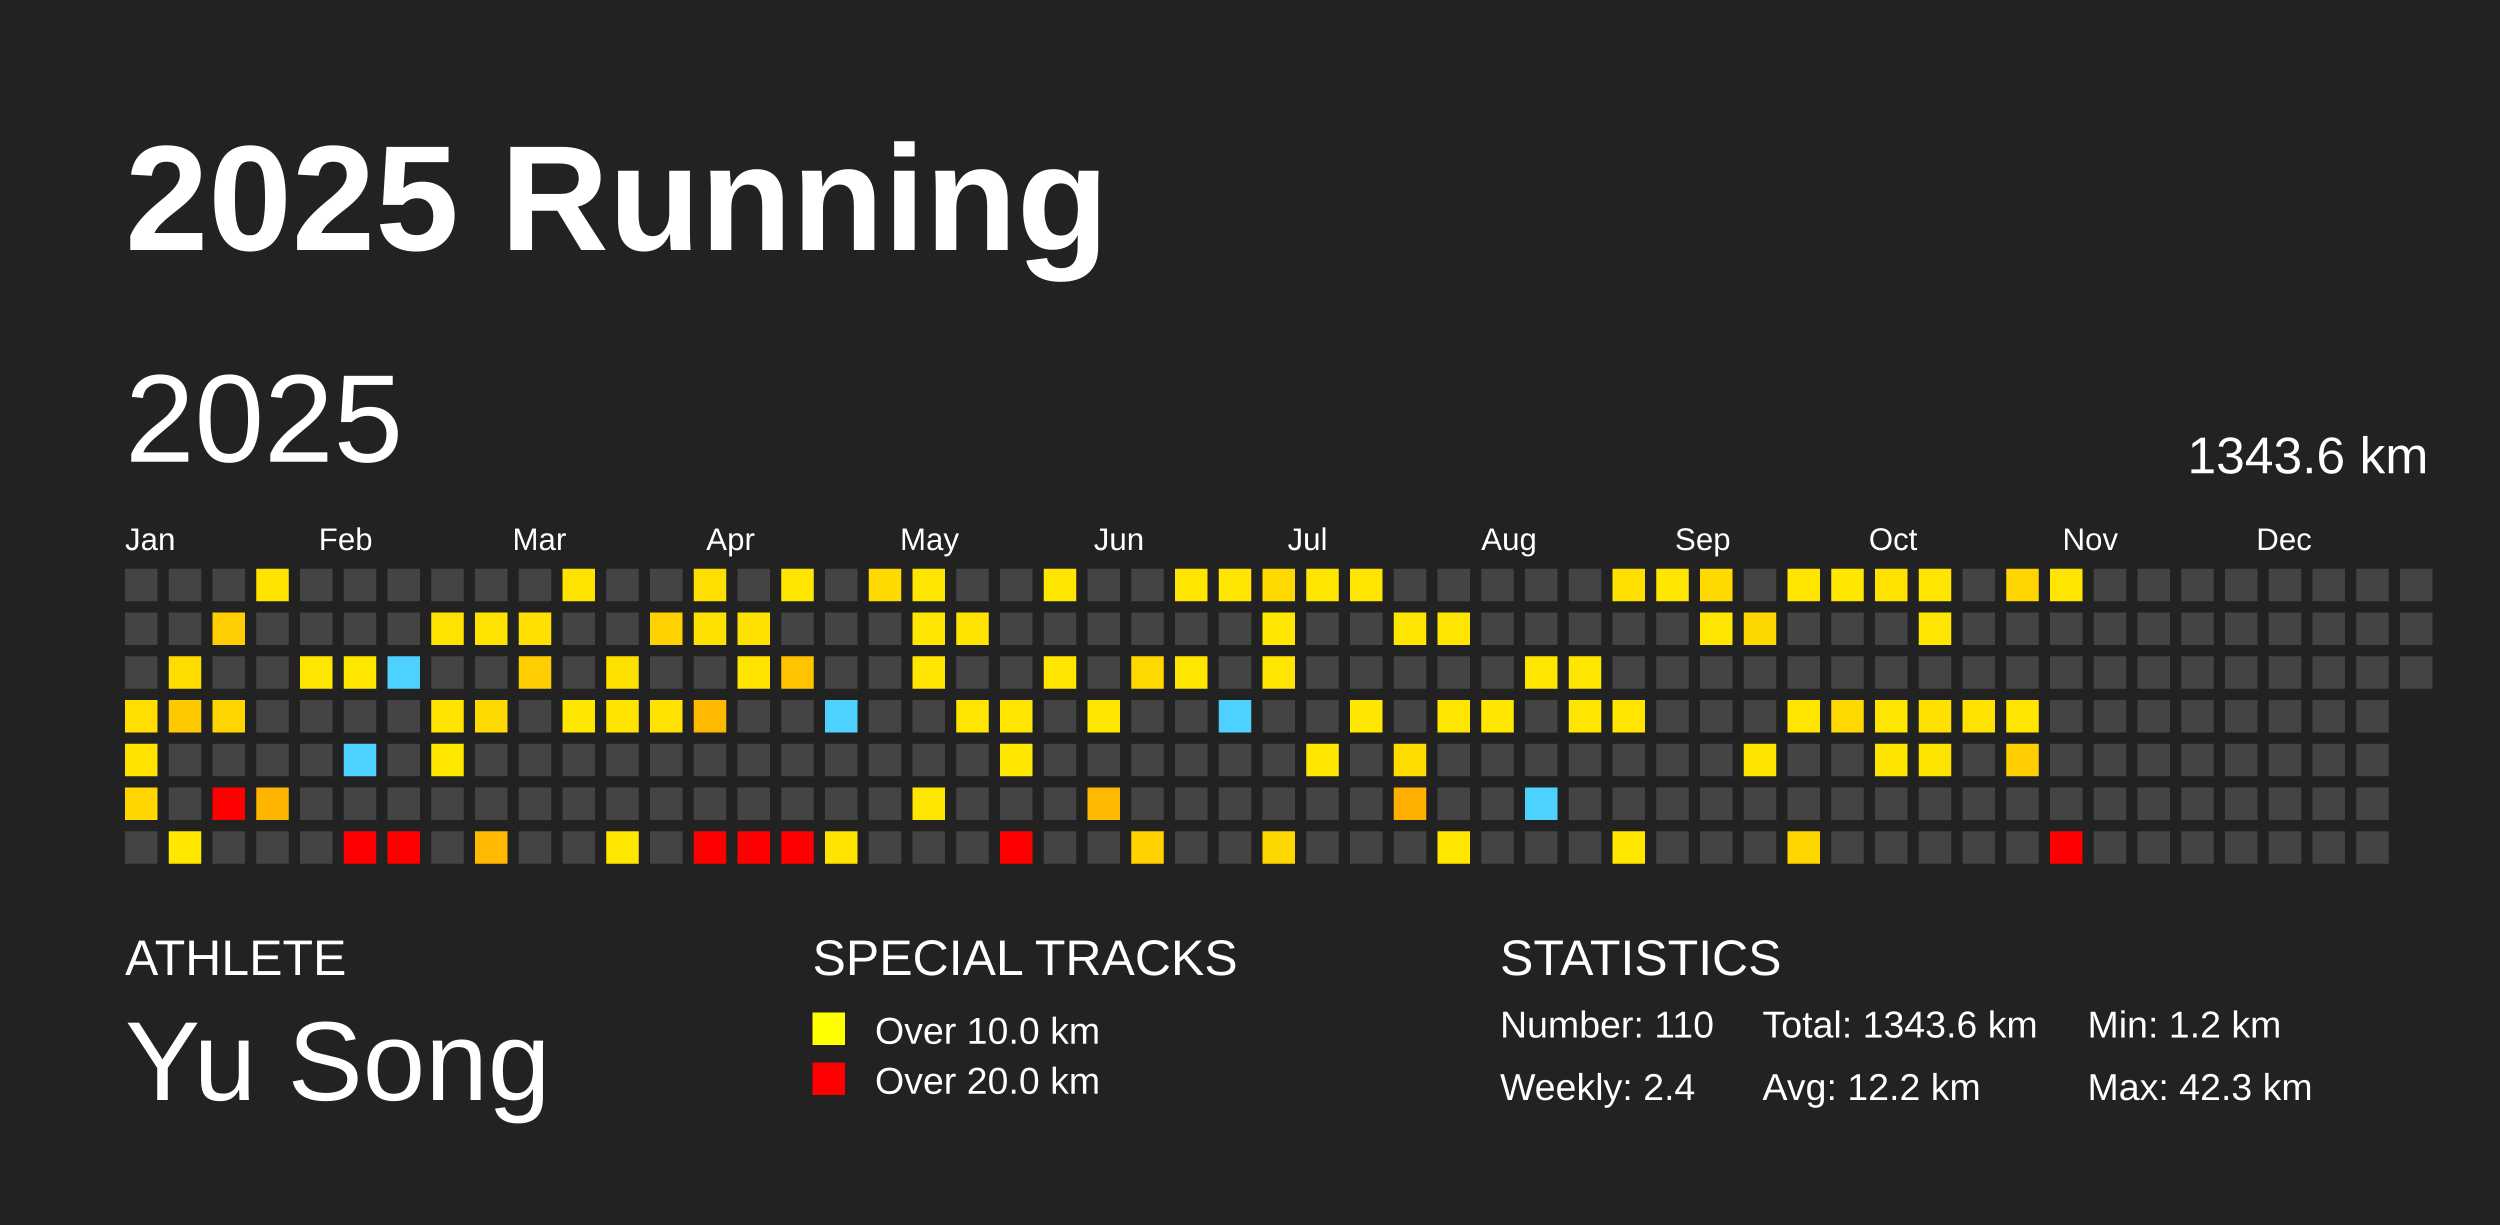
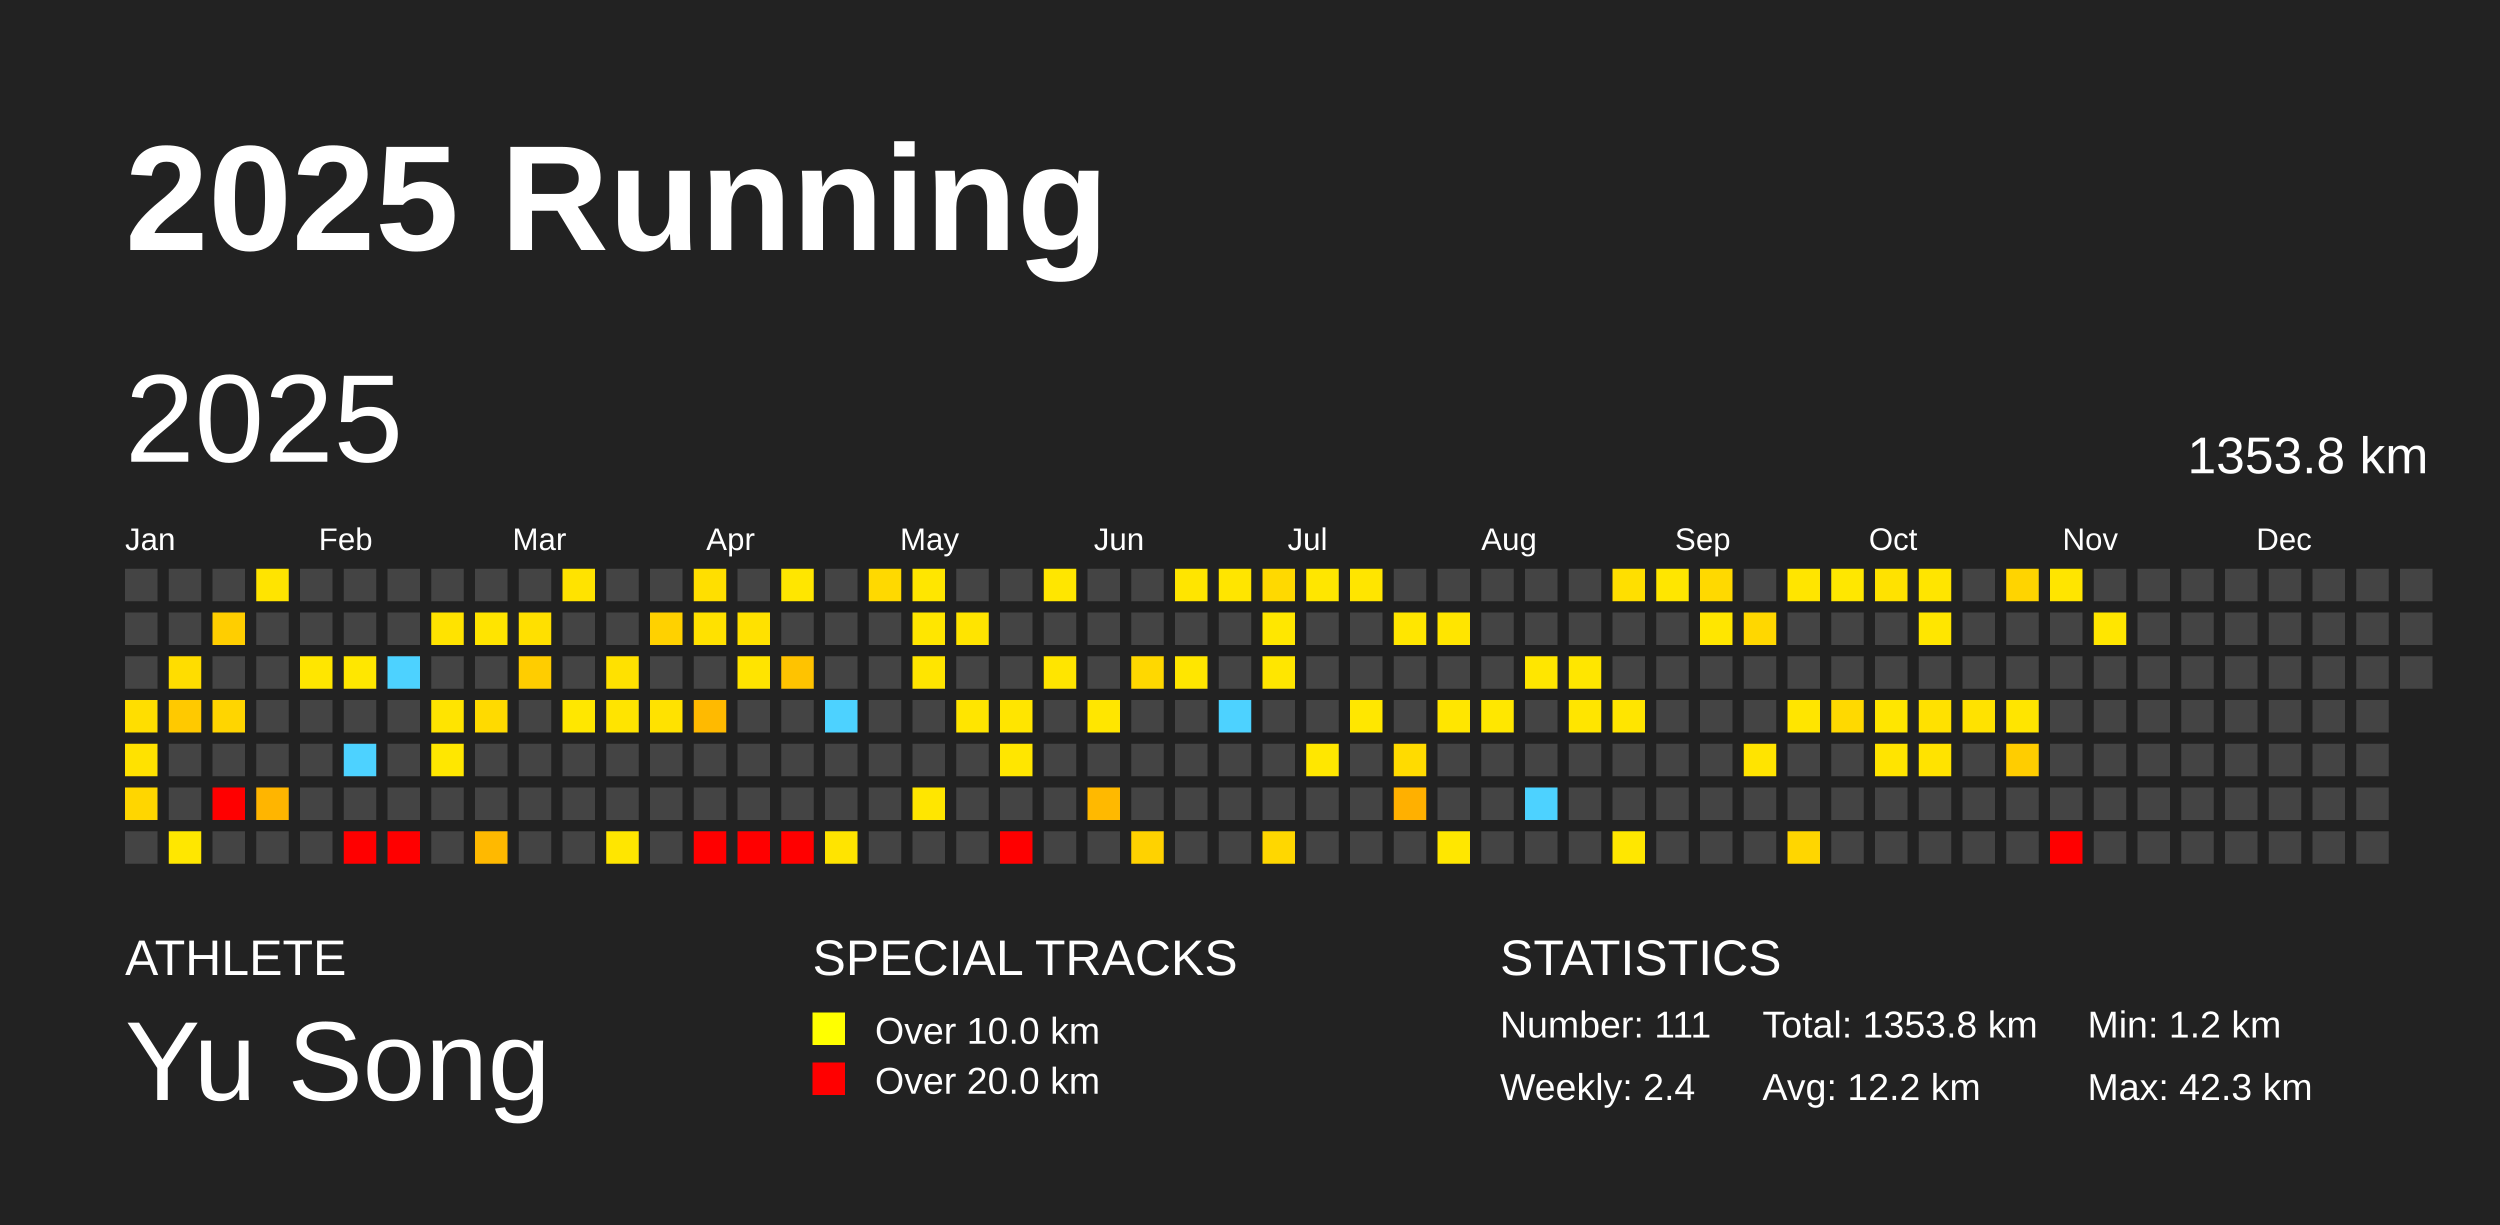
<svg xmlns="http://www.w3.org/2000/svg" baseProfile="full" height="98mm" version="1.1" viewBox="0,0,200,98" width="200mm">
  <defs />
  <rect fill="#222222" height="98" width="200" x="0" y="0" />
  <text fill="#FFFFFF" style="font-size:12px; font-family:Arial; font-weight:bold;" x="10" y="20">2025 Running</text>
  <text fill="#FFFFFF" style="font-size:4px; font-family:Arial" x="10" y="78">ATHLETE</text>
  <text fill="#FFFFFF" style="font-size:9px; font-family:Arial" x="10" y="88">Yu Song</text>
  <text fill="#FFFFFF" style="font-size:4px; font-family:Arial" x="65" y="78">SPECIAL TRACKS</text>
  <rect fill="yellow" height="2.6" width="2.6" x="65" y="81" />
  <text fill="#FFFFFF" style="font-size:3px; font-family:Arial" x="70" y="83.5">Over 10.0 km</text>
  <rect fill="red" height="2.6" width="2.6" x="65" y="85" />
  <text fill="#FFFFFF" style="font-size:3px; font-family:Arial" x="70" y="87.5">Over 20.0 km</text>
  <text fill="#FFFFFF" style="font-size:4px; font-family:Arial" x="120" y="78">STATISTICS</text>
-   <text fill="#FFFFFF" style="font-size:3px; font-family:Arial" x="120" y="83">Number: 110</text>
+   <text fill="#FFFFFF" style="font-size:3px; font-family:Arial" x="120" y="83">Number: 111</text>
  <text fill="#FFFFFF" style="font-size:3px; font-family:Arial" x="120" y="88">Weekly: 2.4</text>
-   <text fill="#FFFFFF" style="font-size:3px; font-family:Arial" x="141" y="83">Total: 1343.6 km</text>
+   <text fill="#FFFFFF" style="font-size:3px; font-family:Arial" x="141" y="83">Total: 1353.8 km</text>
  <text fill="#FFFFFF" style="font-size:3px; font-family:Arial" x="141" y="88">Avg: 12.2 km</text>
  <text fill="#FFFFFF" style="font-size:3px; font-family:Arial" x="167" y="83">Min: 1.2 km</text>
  <text fill="#FFFFFF" style="font-size:3px; font-family:Arial" x="167" y="88">Max: 42.3 km</text>
  <text dominant-baseline="hanging" fill="#FFFFFF" style="font-size:10.0px; font-family:Arial;" x="10" y="30">2025</text>
-   <text dominant-baseline="hanging" fill="#FFFFFF" style="font-size:4.125px; font-family:Arial;" x="175" y="35">1343.6 km</text>
+   <text dominant-baseline="hanging" fill="#FFFFFF" style="font-size:4.125px; font-family:Arial;" x="175" y="35">1353.8 km</text>
  <text fill="#FFFFFF" style="font-size:2.5px; font-family:Arial" x="10.0" y="44">Jan</text>
  <text fill="#FFFFFF" style="font-size:2.5px; font-family:Arial" x="25.5" y="44">Feb</text>
  <text fill="#FFFFFF" style="font-size:2.5px; font-family:Arial" x="41.0" y="44">Mar</text>
  <text fill="#FFFFFF" style="font-size:2.5px; font-family:Arial" x="56.5" y="44">Apr</text>
  <text fill="#FFFFFF" style="font-size:2.5px; font-family:Arial" x="72.0" y="44">May</text>
  <text fill="#FFFFFF" style="font-size:2.5px; font-family:Arial" x="87.5" y="44">Jun</text>
  <text fill="#FFFFFF" style="font-size:2.5px; font-family:Arial" x="103.0" y="44">Jul</text>
  <text fill="#FFFFFF" style="font-size:2.5px; font-family:Arial" x="118.5" y="44">Aug</text>
  <text fill="#FFFFFF" style="font-size:2.5px; font-family:Arial" x="134.0" y="44">Sep</text>
  <text fill="#FFFFFF" style="font-size:2.5px; font-family:Arial" x="149.5" y="44">Oct</text>
  <text fill="#FFFFFF" style="font-size:2.5px; font-family:Arial" x="165.0" y="44">Nov</text>
  <text fill="#FFFFFF" style="font-size:2.5px; font-family:Arial" x="180.5" y="44">Dec</text>
  <rect fill="#444444" height="2.6" width="2.6" x="10.0" y="45.5" />
  <rect fill="#444444" height="2.6" width="2.6" x="10.0" y="49.0" />
  <rect fill="#444444" height="2.6" width="2.6" x="10.0" y="52.5" />
  <rect fill="#ffde00" height="2.6" width="2.6" x="10.0" y="56.0" />
  <rect fill="#ffe200" height="2.6" width="2.6" x="10.0" y="59.5" />
  <rect fill="#ffd600" height="2.6" width="2.6" x="10.0" y="63.0" />
  <rect fill="#444444" height="2.6" width="2.6" x="10.0" y="66.5" />
  <rect fill="#444444" height="2.6" width="2.6" x="13.5" y="45.5" />
  <rect fill="#444444" height="2.6" width="2.6" x="13.5" y="49.0" />
  <rect fill="#ffdd00" height="2.6" width="2.6" x="13.5" y="52.5" />
  <rect fill="#ffc900" height="2.6" width="2.6" x="13.5" y="56.0" />
  <rect fill="#444444" height="2.6" width="2.6" x="13.5" y="59.5" />
  <rect fill="#444444" height="2.6" width="2.6" x="13.5" y="63.0" />
  <rect fill="#ffe700" height="2.6" width="2.6" x="13.5" y="66.5" />
  <rect fill="#444444" height="2.6" width="2.6" x="17.0" y="45.5" />
  <rect fill="#ffce00" height="2.6" width="2.6" x="17.0" y="49.0" />
  <rect fill="#444444" height="2.6" width="2.6" x="17.0" y="52.5" />
  <rect fill="#ffd500" height="2.6" width="2.6" x="17.0" y="56.0" />
  <rect fill="#444444" height="2.6" width="2.6" x="17.0" y="59.5" />
  <rect fill="red" height="2.6" width="2.6" x="17.0" y="63.0" />
  <rect fill="#444444" height="2.6" width="2.6" x="17.0" y="66.5" />
  <rect fill="#ffe400" height="2.6" width="2.6" x="20.5" y="45.5" />
  <rect fill="#444444" height="2.6" width="2.6" x="20.5" y="49.0" />
  <rect fill="#444444" height="2.6" width="2.6" x="20.5" y="52.5" />
  <rect fill="#444444" height="2.6" width="2.6" x="20.5" y="56.0" />
  <rect fill="#444444" height="2.6" width="2.6" x="20.5" y="59.5" />
  <rect fill="#ffb500" height="2.6" width="2.6" x="20.5" y="63.0" />
  <rect fill="#444444" height="2.6" width="2.6" x="20.5" y="66.5" />
  <rect fill="#444444" height="2.6" width="2.6" x="24.0" y="45.5" />
  <rect fill="#444444" height="2.6" width="2.6" x="24.0" y="49.0" />
  <rect fill="#ffe600" height="2.6" width="2.6" x="24.0" y="52.5" />
  <rect fill="#444444" height="2.6" width="2.6" x="24.0" y="56.0" />
  <rect fill="#444444" height="2.6" width="2.6" x="24.0" y="59.5" />
  <rect fill="#444444" height="2.6" width="2.6" x="24.0" y="63.0" />
  <rect fill="#444444" height="2.6" width="2.6" x="24.0" y="66.5" />
  <rect fill="#444444" height="2.6" width="2.6" x="27.5" y="45.5" />
  <rect fill="#444444" height="2.6" width="2.6" x="27.5" y="49.0" />
  <rect fill="#ffe700" height="2.6" width="2.6" x="27.5" y="52.5" />
  <rect fill="#444444" height="2.6" width="2.6" x="27.5" y="56.0" />
  <rect fill="#4dd2ff" height="2.6" width="2.6" x="27.5" y="59.5" />
  <rect fill="#444444" height="2.6" width="2.6" x="27.5" y="63.0" />
  <rect fill="red" height="2.6" width="2.6" x="27.5" y="66.5" />
  <rect fill="#444444" height="2.6" width="2.6" x="31.0" y="45.5" />
  <rect fill="#444444" height="2.6" width="2.6" x="31.0" y="49.0" />
  <rect fill="#4dd2ff" height="2.6" width="2.6" x="31.0" y="52.5" />
  <rect fill="#444444" height="2.6" width="2.6" x="31.0" y="56.0" />
  <rect fill="#444444" height="2.6" width="2.6" x="31.0" y="59.5" />
  <rect fill="#444444" height="2.6" width="2.6" x="31.0" y="63.0" />
  <rect fill="red" height="2.6" width="2.6" x="31.0" y="66.5" />
  <rect fill="#444444" height="2.6" width="2.6" x="34.5" y="45.5" />
  <rect fill="#ffe300" height="2.6" width="2.6" x="34.5" y="49.0" />
  <rect fill="#444444" height="2.6" width="2.6" x="34.5" y="52.5" />
  <rect fill="#ffe400" height="2.6" width="2.6" x="34.5" y="56.0" />
  <rect fill="#ffe700" height="2.6" width="2.6" x="34.5" y="59.5" />
  <rect fill="#444444" height="2.6" width="2.6" x="34.5" y="63.0" />
  <rect fill="#444444" height="2.6" width="2.6" x="34.5" y="66.5" />
  <rect fill="#444444" height="2.6" width="2.6" x="38.0" y="45.5" />
  <rect fill="#ffe400" height="2.6" width="2.6" x="38.0" y="49.0" />
  <rect fill="#444444" height="2.6" width="2.6" x="38.0" y="52.5" />
  <rect fill="#ffda00" height="2.6" width="2.6" x="38.0" y="56.0" />
  <rect fill="#444444" height="2.6" width="2.6" x="38.0" y="59.5" />
  <rect fill="#444444" height="2.6" width="2.6" x="38.0" y="63.0" />
  <rect fill="#ffb900" height="2.6" width="2.6" x="38.0" y="66.5" />
  <rect fill="#444444" height="2.6" width="2.6" x="41.5" y="45.5" />
  <rect fill="#ffe000" height="2.6" width="2.6" x="41.5" y="49.0" />
  <rect fill="#ffcd00" height="2.6" width="2.6" x="41.5" y="52.5" />
  <rect fill="#444444" height="2.6" width="2.6" x="41.5" y="56.0" />
  <rect fill="#444444" height="2.6" width="2.6" x="41.5" y="59.5" />
  <rect fill="#444444" height="2.6" width="2.6" x="41.5" y="63.0" />
  <rect fill="#444444" height="2.6" width="2.6" x="41.5" y="66.5" />
  <rect fill="#ffe300" height="2.6" width="2.6" x="45.0" y="45.5" />
  <rect fill="#444444" height="2.6" width="2.6" x="45.0" y="49.0" />
  <rect fill="#444444" height="2.6" width="2.6" x="45.0" y="52.5" />
  <rect fill="#ffe700" height="2.6" width="2.6" x="45.0" y="56.0" />
  <rect fill="#444444" height="2.6" width="2.6" x="45.0" y="59.5" />
  <rect fill="#444444" height="2.6" width="2.6" x="45.0" y="63.0" />
  <rect fill="#444444" height="2.6" width="2.6" x="45.0" y="66.5" />
  <rect fill="#444444" height="2.6" width="2.6" x="48.5" y="45.5" />
  <rect fill="#444444" height="2.6" width="2.6" x="48.5" y="49.0" />
  <rect fill="#ffe100" height="2.6" width="2.6" x="48.5" y="52.5" />
  <rect fill="#ffe400" height="2.6" width="2.6" x="48.5" y="56.0" />
  <rect fill="#444444" height="2.6" width="2.6" x="48.5" y="59.5" />
  <rect fill="#444444" height="2.6" width="2.6" x="48.5" y="63.0" />
  <rect fill="#ffe600" height="2.6" width="2.6" x="48.5" y="66.5" />
  <rect fill="#444444" height="2.6" width="2.6" x="52.0" y="45.5" />
  <rect fill="#ffd100" height="2.6" width="2.6" x="52.0" y="49.0" />
  <rect fill="#444444" height="2.6" width="2.6" x="52.0" y="52.5" />
  <rect fill="#ffe200" height="2.6" width="2.6" x="52.0" y="56.0" />
  <rect fill="#444444" height="2.6" width="2.6" x="52.0" y="59.5" />
  <rect fill="#444444" height="2.6" width="2.6" x="52.0" y="63.0" />
  <rect fill="#444444" height="2.6" width="2.6" x="52.0" y="66.5" />
  <rect fill="#ffdf00" height="2.6" width="2.6" x="55.5" y="45.5" />
  <rect fill="#ffe100" height="2.6" width="2.6" x="55.5" y="49.0" />
  <rect fill="#444444" height="2.6" width="2.6" x="55.5" y="52.5" />
  <rect fill="#ffba00" height="2.6" width="2.6" x="55.5" y="56.0" />
  <rect fill="#444444" height="2.6" width="2.6" x="55.5" y="59.5" />
  <rect fill="#444444" height="2.6" width="2.6" x="55.5" y="63.0" />
  <rect fill="red" height="2.6" width="2.6" x="55.5" y="66.5" />
  <rect fill="#444444" height="2.6" width="2.6" x="59.0" y="45.5" />
  <rect fill="#ffe100" height="2.6" width="2.6" x="59.0" y="49.0" />
  <rect fill="#ffe400" height="2.6" width="2.6" x="59.0" y="52.5" />
  <rect fill="#444444" height="2.6" width="2.6" x="59.0" y="56.0" />
  <rect fill="#444444" height="2.6" width="2.6" x="59.0" y="59.5" />
  <rect fill="#444444" height="2.6" width="2.6" x="59.0" y="63.0" />
  <rect fill="red" height="2.6" width="2.6" x="59.0" y="66.5" />
  <rect fill="#ffe600" height="2.6" width="2.6" x="62.5" y="45.5" />
  <rect fill="#444444" height="2.6" width="2.6" x="62.5" y="49.0" />
  <rect fill="#ffc300" height="2.6" width="2.6" x="62.5" y="52.5" />
  <rect fill="#444444" height="2.6" width="2.6" x="62.5" y="56.0" />
  <rect fill="#444444" height="2.6" width="2.6" x="62.5" y="59.5" />
  <rect fill="#444444" height="2.6" width="2.6" x="62.5" y="63.0" />
  <rect fill="red" height="2.6" width="2.6" x="62.5" y="66.5" />
  <rect fill="#444444" height="2.6" width="2.6" x="66.0" y="45.5" />
  <rect fill="#444444" height="2.6" width="2.6" x="66.0" y="49.0" />
  <rect fill="#444444" height="2.6" width="2.6" x="66.0" y="52.5" />
  <rect fill="#4dd2ff" height="2.6" width="2.6" x="66.0" y="56.0" />
  <rect fill="#444444" height="2.6" width="2.6" x="66.0" y="59.5" />
  <rect fill="#444444" height="2.6" width="2.6" x="66.0" y="63.0" />
  <rect fill="#ffe400" height="2.6" width="2.6" x="66.0" y="66.5" />
  <rect fill="#ffd900" height="2.6" width="2.6" x="69.5" y="45.5" />
  <rect fill="#444444" height="2.6" width="2.6" x="69.5" y="49.0" />
  <rect fill="#444444" height="2.6" width="2.6" x="69.5" y="52.5" />
  <rect fill="#444444" height="2.6" width="2.6" x="69.5" y="56.0" />
  <rect fill="#444444" height="2.6" width="2.6" x="69.5" y="59.5" />
  <rect fill="#444444" height="2.6" width="2.6" x="69.5" y="63.0" />
  <rect fill="#444444" height="2.6" width="2.6" x="69.5" y="66.5" />
  <rect fill="#ffe600" height="2.6" width="2.6" x="73.0" y="45.5" />
  <rect fill="#ffe600" height="2.6" width="2.6" x="73.0" y="49.0" />
  <rect fill="#ffe500" height="2.6" width="2.6" x="73.0" y="52.5" />
  <rect fill="#444444" height="2.6" width="2.6" x="73.0" y="56.0" />
  <rect fill="#444444" height="2.6" width="2.6" x="73.0" y="59.5" />
  <rect fill="#ffe600" height="2.6" width="2.6" x="73.0" y="63.0" />
  <rect fill="#444444" height="2.6" width="2.6" x="73.0" y="66.5" />
  <rect fill="#444444" height="2.6" width="2.6" x="76.5" y="45.5" />
  <rect fill="#ffe400" height="2.6" width="2.6" x="76.5" y="49.0" />
  <rect fill="#444444" height="2.6" width="2.6" x="76.5" y="52.5" />
  <rect fill="#ffe500" height="2.6" width="2.6" x="76.5" y="56.0" />
  <rect fill="#444444" height="2.6" width="2.6" x="76.5" y="59.5" />
  <rect fill="#444444" height="2.6" width="2.6" x="76.5" y="63.0" />
  <rect fill="#444444" height="2.6" width="2.6" x="76.5" y="66.5" />
  <rect fill="#444444" height="2.6" width="2.6" x="80.0" y="45.5" />
  <rect fill="#444444" height="2.6" width="2.6" x="80.0" y="49.0" />
  <rect fill="#444444" height="2.6" width="2.6" x="80.0" y="52.5" />
  <rect fill="#ffe500" height="2.6" width="2.6" x="80.0" y="56.0" />
  <rect fill="#ffe600" height="2.6" width="2.6" x="80.0" y="59.5" />
  <rect fill="#444444" height="2.6" width="2.6" x="80.0" y="63.0" />
  <rect fill="red" height="2.6" width="2.6" x="80.0" y="66.5" />
  <rect fill="#ffe600" height="2.6" width="2.6" x="83.5" y="45.5" />
  <rect fill="#444444" height="2.6" width="2.6" x="83.5" y="49.0" />
  <rect fill="#ffe500" height="2.6" width="2.6" x="83.5" y="52.5" />
  <rect fill="#444444" height="2.6" width="2.6" x="83.5" y="56.0" />
  <rect fill="#444444" height="2.6" width="2.6" x="83.5" y="59.5" />
  <rect fill="#444444" height="2.6" width="2.6" x="83.5" y="63.0" />
  <rect fill="#444444" height="2.6" width="2.6" x="83.5" y="66.5" />
  <rect fill="#444444" height="2.6" width="2.6" x="87.0" y="45.5" />
  <rect fill="#444444" height="2.6" width="2.6" x="87.0" y="49.0" />
  <rect fill="#444444" height="2.6" width="2.6" x="87.0" y="52.5" />
  <rect fill="#ffe600" height="2.6" width="2.6" x="87.0" y="56.0" />
  <rect fill="#444444" height="2.6" width="2.6" x="87.0" y="59.5" />
  <rect fill="#ffb900" height="2.6" width="2.6" x="87.0" y="63.0" />
  <rect fill="#444444" height="2.6" width="2.6" x="87.0" y="66.5" />
  <rect fill="#444444" height="2.6" width="2.6" x="90.5" y="45.5" />
  <rect fill="#444444" height="2.6" width="2.6" x="90.5" y="49.0" />
  <rect fill="#ffd800" height="2.6" width="2.6" x="90.5" y="52.5" />
  <rect fill="#444444" height="2.6" width="2.6" x="90.5" y="56.0" />
  <rect fill="#444444" height="2.6" width="2.6" x="90.5" y="59.5" />
  <rect fill="#444444" height="2.6" width="2.6" x="90.5" y="63.0" />
  <rect fill="#ffd200" height="2.6" width="2.6" x="90.5" y="66.5" />
  <rect fill="#ffe500" height="2.6" width="2.6" x="94.0" y="45.5" />
  <rect fill="#444444" height="2.6" width="2.6" x="94.0" y="49.0" />
  <rect fill="#ffe600" height="2.6" width="2.6" x="94.0" y="52.5" />
  <rect fill="#444444" height="2.6" width="2.6" x="94.0" y="56.0" />
  <rect fill="#444444" height="2.6" width="2.6" x="94.0" y="59.5" />
  <rect fill="#444444" height="2.6" width="2.6" x="94.0" y="63.0" />
  <rect fill="#444444" height="2.6" width="2.6" x="94.0" y="66.5" />
  <rect fill="#ffe500" height="2.6" width="2.6" x="97.5" y="45.5" />
  <rect fill="#444444" height="2.6" width="2.6" x="97.5" y="49.0" />
  <rect fill="#444444" height="2.6" width="2.6" x="97.5" y="52.5" />
  <rect fill="#4dd2ff" height="2.6" width="2.6" x="97.5" y="56.0" />
  <rect fill="#444444" height="2.6" width="2.6" x="97.5" y="59.5" />
  <rect fill="#444444" height="2.6" width="2.6" x="97.5" y="63.0" />
  <rect fill="#444444" height="2.6" width="2.6" x="97.5" y="66.5" />
  <rect fill="#ffd900" height="2.6" width="2.6" x="101.0" y="45.5" />
  <rect fill="#ffe700" height="2.6" width="2.6" x="101.0" y="49.0" />
  <rect fill="#ffe600" height="2.6" width="2.6" x="101.0" y="52.5" />
  <rect fill="#444444" height="2.6" width="2.6" x="101.0" y="56.0" />
  <rect fill="#444444" height="2.6" width="2.6" x="101.0" y="59.5" />
  <rect fill="#444444" height="2.6" width="2.6" x="101.0" y="63.0" />
  <rect fill="#ffd700" height="2.6" width="2.6" x="101.0" y="66.5" />
  <rect fill="#ffe600" height="2.6" width="2.6" x="104.5" y="45.5" />
  <rect fill="#444444" height="2.6" width="2.6" x="104.5" y="49.0" />
  <rect fill="#444444" height="2.6" width="2.6" x="104.5" y="52.5" />
  <rect fill="#444444" height="2.6" width="2.6" x="104.5" y="56.0" />
  <rect fill="#ffe700" height="2.6" width="2.6" x="104.5" y="59.5" />
  <rect fill="#444444" height="2.6" width="2.6" x="104.5" y="63.0" />
  <rect fill="#444444" height="2.6" width="2.6" x="104.5" y="66.5" />
  <rect fill="#ffe500" height="2.6" width="2.6" x="108.0" y="45.5" />
  <rect fill="#444444" height="2.6" width="2.6" x="108.0" y="49.0" />
  <rect fill="#444444" height="2.6" width="2.6" x="108.0" y="52.5" />
  <rect fill="#ffe700" height="2.6" width="2.6" x="108.0" y="56.0" />
  <rect fill="#444444" height="2.6" width="2.6" x="108.0" y="59.5" />
  <rect fill="#444444" height="2.6" width="2.6" x="108.0" y="63.0" />
  <rect fill="#444444" height="2.6" width="2.6" x="108.0" y="66.5" />
  <rect fill="#444444" height="2.6" width="2.6" x="111.5" y="45.5" />
  <rect fill="#ffe600" height="2.6" width="2.6" x="111.5" y="49.0" />
  <rect fill="#444444" height="2.6" width="2.6" x="111.5" y="52.5" />
  <rect fill="#444444" height="2.6" width="2.6" x="111.5" y="56.0" />
  <rect fill="#ffdb00" height="2.6" width="2.6" x="111.5" y="59.5" />
  <rect fill="#ffb000" height="2.6" width="2.6" x="111.5" y="63.0" />
  <rect fill="#444444" height="2.6" width="2.6" x="111.5" y="66.5" />
  <rect fill="#444444" height="2.6" width="2.6" x="115.0" y="45.5" />
  <rect fill="#ffe500" height="2.6" width="2.6" x="115.0" y="49.0" />
  <rect fill="#444444" height="2.6" width="2.6" x="115.0" y="52.5" />
  <rect fill="#ffe600" height="2.6" width="2.6" x="115.0" y="56.0" />
  <rect fill="#444444" height="2.6" width="2.6" x="115.0" y="59.5" />
  <rect fill="#444444" height="2.6" width="2.6" x="115.0" y="63.0" />
  <rect fill="#ffe700" height="2.6" width="2.6" x="115.0" y="66.5" />
  <rect fill="#444444" height="2.6" width="2.6" x="118.5" y="45.5" />
  <rect fill="#444444" height="2.6" width="2.6" x="118.5" y="49.0" />
  <rect fill="#444444" height="2.6" width="2.6" x="118.5" y="52.5" />
  <rect fill="#ffe700" height="2.6" width="2.6" x="118.5" y="56.0" />
  <rect fill="#444444" height="2.6" width="2.6" x="118.5" y="59.5" />
  <rect fill="#444444" height="2.6" width="2.6" x="118.5" y="63.0" />
  <rect fill="#444444" height="2.6" width="2.6" x="118.5" y="66.5" />
  <rect fill="#444444" height="2.6" width="2.6" x="122.0" y="45.5" />
  <rect fill="#444444" height="2.6" width="2.6" x="122.0" y="49.0" />
  <rect fill="#ffe600" height="2.6" width="2.6" x="122.0" y="52.5" />
  <rect fill="#444444" height="2.6" width="2.6" x="122.0" y="56.0" />
  <rect fill="#444444" height="2.6" width="2.6" x="122.0" y="59.5" />
  <rect fill="#4dd2ff" height="2.6" width="2.6" x="122.0" y="63.0" />
  <rect fill="#444444" height="2.6" width="2.6" x="122.0" y="66.5" />
  <rect fill="#444444" height="2.6" width="2.6" x="125.5" y="45.5" />
  <rect fill="#444444" height="2.6" width="2.6" x="125.5" y="49.0" />
  <rect fill="#ffe600" height="2.6" width="2.6" x="125.5" y="52.5" />
  <rect fill="#ffe500" height="2.6" width="2.6" x="125.5" y="56.0" />
  <rect fill="#444444" height="2.6" width="2.6" x="125.5" y="59.5" />
  <rect fill="#444444" height="2.6" width="2.6" x="125.5" y="63.0" />
  <rect fill="#444444" height="2.6" width="2.6" x="125.5" y="66.5" />
  <rect fill="#ffdf00" height="2.6" width="2.6" x="129.0" y="45.5" />
  <rect fill="#444444" height="2.6" width="2.6" x="129.0" y="49.0" />
  <rect fill="#444444" height="2.6" width="2.6" x="129.0" y="52.5" />
  <rect fill="#ffe500" height="2.6" width="2.6" x="129.0" y="56.0" />
  <rect fill="#444444" height="2.6" width="2.6" x="129.0" y="59.5" />
  <rect fill="#444444" height="2.6" width="2.6" x="129.0" y="63.0" />
  <rect fill="#ffe700" height="2.6" width="2.6" x="129.0" y="66.5" />
  <rect fill="#ffe600" height="2.6" width="2.6" x="132.5" y="45.5" />
  <rect fill="#444444" height="2.6" width="2.6" x="132.5" y="49.0" />
  <rect fill="#444444" height="2.6" width="2.6" x="132.5" y="52.5" />
  <rect fill="#444444" height="2.6" width="2.6" x="132.5" y="56.0" />
  <rect fill="#444444" height="2.6" width="2.6" x="132.5" y="59.5" />
  <rect fill="#444444" height="2.6" width="2.6" x="132.5" y="63.0" />
  <rect fill="#444444" height="2.6" width="2.6" x="132.5" y="66.5" />
  <rect fill="#ffd900" height="2.6" width="2.6" x="136.0" y="45.5" />
  <rect fill="#ffe600" height="2.6" width="2.6" x="136.0" y="49.0" />
  <rect fill="#444444" height="2.6" width="2.6" x="136.0" y="52.5" />
  <rect fill="#444444" height="2.6" width="2.6" x="136.0" y="56.0" />
  <rect fill="#444444" height="2.6" width="2.6" x="136.0" y="59.5" />
  <rect fill="#444444" height="2.6" width="2.6" x="136.0" y="63.0" />
  <rect fill="#444444" height="2.6" width="2.6" x="136.0" y="66.5" />
  <rect fill="#444444" height="2.6" width="2.6" x="139.5" y="45.5" />
  <rect fill="#ffd700" height="2.6" width="2.6" x="139.5" y="49.0" />
  <rect fill="#444444" height="2.6" width="2.6" x="139.5" y="52.5" />
  <rect fill="#444444" height="2.6" width="2.6" x="139.5" y="56.0" />
  <rect fill="#ffe400" height="2.6" width="2.6" x="139.5" y="59.5" />
  <rect fill="#444444" height="2.6" width="2.6" x="139.5" y="63.0" />
  <rect fill="#444444" height="2.6" width="2.6" x="139.5" y="66.5" />
  <rect fill="#ffe500" height="2.6" width="2.6" x="143.0" y="45.5" />
  <rect fill="#444444" height="2.6" width="2.6" x="143.0" y="49.0" />
  <rect fill="#444444" height="2.6" width="2.6" x="143.0" y="52.5" />
  <rect fill="#ffe500" height="2.6" width="2.6" x="143.0" y="56.0" />
  <rect fill="#444444" height="2.6" width="2.6" x="143.0" y="59.5" />
  <rect fill="#444444" height="2.6" width="2.6" x="143.0" y="63.0" />
  <rect fill="#ffd600" height="2.6" width="2.6" x="143.0" y="66.5" />
  <rect fill="#ffe700" height="2.6" width="2.6" x="146.5" y="45.5" />
  <rect fill="#444444" height="2.6" width="2.6" x="146.5" y="49.0" />
  <rect fill="#444444" height="2.6" width="2.6" x="146.5" y="52.5" />
  <rect fill="#ffd900" height="2.6" width="2.6" x="146.5" y="56.0" />
  <rect fill="#444444" height="2.6" width="2.6" x="146.5" y="59.5" />
  <rect fill="#444444" height="2.6" width="2.6" x="146.5" y="63.0" />
  <rect fill="#444444" height="2.6" width="2.6" x="146.5" y="66.5" />
  <rect fill="#ffe200" height="2.6" width="2.6" x="150.0" y="45.5" />
  <rect fill="#444444" height="2.6" width="2.6" x="150.0" y="49.0" />
  <rect fill="#444444" height="2.6" width="2.6" x="150.0" y="52.5" />
  <rect fill="#ffe600" height="2.6" width="2.6" x="150.0" y="56.0" />
  <rect fill="#ffe400" height="2.6" width="2.6" x="150.0" y="59.5" />
  <rect fill="#444444" height="2.6" width="2.6" x="150.0" y="63.0" />
  <rect fill="#444444" height="2.6" width="2.6" x="150.0" y="66.5" />
  <rect fill="#ffe500" height="2.6" width="2.6" x="153.5" y="45.5" />
  <rect fill="#ffe600" height="2.6" width="2.6" x="153.5" y="49.0" />
  <rect fill="#444444" height="2.6" width="2.6" x="153.5" y="52.5" />
  <rect fill="#ffe100" height="2.6" width="2.6" x="153.5" y="56.0" />
  <rect fill="#ffe300" height="2.6" width="2.6" x="153.5" y="59.5" />
  <rect fill="#444444" height="2.6" width="2.6" x="153.5" y="63.0" />
  <rect fill="#444444" height="2.6" width="2.6" x="153.5" y="66.5" />
  <rect fill="#444444" height="2.6" width="2.6" x="157.0" y="45.5" />
  <rect fill="#444444" height="2.6" width="2.6" x="157.0" y="49.0" />
  <rect fill="#444444" height="2.6" width="2.6" x="157.0" y="52.5" />
  <rect fill="#ffe200" height="2.6" width="2.6" x="157.0" y="56.0" />
  <rect fill="#444444" height="2.6" width="2.6" x="157.0" y="59.5" />
  <rect fill="#444444" height="2.6" width="2.6" x="157.0" y="63.0" />
  <rect fill="#444444" height="2.6" width="2.6" x="157.0" y="66.5" />
  <rect fill="#ffd400" height="2.6" width="2.6" x="160.5" y="45.5" />
  <rect fill="#444444" height="2.6" width="2.6" x="160.5" y="49.0" />
  <rect fill="#444444" height="2.6" width="2.6" x="160.5" y="52.5" />
  <rect fill="#ffe500" height="2.6" width="2.6" x="160.5" y="56.0" />
  <rect fill="#ffcd00" height="2.6" width="2.6" x="160.5" y="59.5" />
  <rect fill="#444444" height="2.6" width="2.6" x="160.5" y="63.0" />
  <rect fill="#444444" height="2.6" width="2.6" x="160.5" y="66.5" />
  <rect fill="#ffe500" height="2.6" width="2.6" x="164.0" y="45.5" />
  <rect fill="#444444" height="2.6" width="2.6" x="164.0" y="49.0" />
  <rect fill="#444444" height="2.6" width="2.6" x="164.0" y="52.5" />
  <rect fill="#444444" height="2.6" width="2.6" x="164.0" y="56.0" />
  <rect fill="#444444" height="2.6" width="2.6" x="164.0" y="59.5" />
  <rect fill="#444444" height="2.6" width="2.6" x="164.0" y="63.0" />
  <rect fill="red" height="2.6" width="2.6" x="164.0" y="66.5" />
  <rect fill="#444444" height="2.6" width="2.6" x="167.5" y="45.5" />
-   <rect fill="#444444" height="2.6" width="2.6" x="167.5" y="49.0" />
+   <rect fill="#ffe600" height="2.6" width="2.6" x="167.5" y="49.0" />
  <rect fill="#444444" height="2.6" width="2.6" x="167.5" y="52.5" />
  <rect fill="#444444" height="2.6" width="2.6" x="167.5" y="56.0" />
  <rect fill="#444444" height="2.6" width="2.6" x="167.5" y="59.5" />
  <rect fill="#444444" height="2.6" width="2.6" x="167.5" y="63.0" />
  <rect fill="#444444" height="2.6" width="2.6" x="167.5" y="66.5" />
  <rect fill="#444444" height="2.6" width="2.6" x="171.0" y="45.5" />
  <rect fill="#444444" height="2.6" width="2.6" x="171.0" y="49.0" />
  <rect fill="#444444" height="2.6" width="2.6" x="171.0" y="52.5" />
  <rect fill="#444444" height="2.6" width="2.6" x="171.0" y="56.0" />
  <rect fill="#444444" height="2.6" width="2.6" x="171.0" y="59.5" />
  <rect fill="#444444" height="2.6" width="2.6" x="171.0" y="63.0" />
  <rect fill="#444444" height="2.6" width="2.6" x="171.0" y="66.5" />
  <rect fill="#444444" height="2.6" width="2.6" x="174.5" y="45.5" />
  <rect fill="#444444" height="2.6" width="2.6" x="174.5" y="49.0" />
  <rect fill="#444444" height="2.6" width="2.6" x="174.5" y="52.5" />
  <rect fill="#444444" height="2.6" width="2.6" x="174.5" y="56.0" />
  <rect fill="#444444" height="2.6" width="2.6" x="174.5" y="59.5" />
  <rect fill="#444444" height="2.6" width="2.6" x="174.5" y="63.0" />
  <rect fill="#444444" height="2.6" width="2.6" x="174.5" y="66.5" />
  <rect fill="#444444" height="2.6" width="2.6" x="178.0" y="45.5" />
  <rect fill="#444444" height="2.6" width="2.6" x="178.0" y="49.0" />
  <rect fill="#444444" height="2.6" width="2.6" x="178.0" y="52.5" />
  <rect fill="#444444" height="2.6" width="2.6" x="178.0" y="56.0" />
  <rect fill="#444444" height="2.6" width="2.6" x="178.0" y="59.5" />
  <rect fill="#444444" height="2.6" width="2.6" x="178.0" y="63.0" />
  <rect fill="#444444" height="2.6" width="2.6" x="178.0" y="66.5" />
  <rect fill="#444444" height="2.6" width="2.6" x="181.5" y="45.5" />
  <rect fill="#444444" height="2.6" width="2.6" x="181.5" y="49.0" />
  <rect fill="#444444" height="2.6" width="2.6" x="181.5" y="52.5" />
  <rect fill="#444444" height="2.6" width="2.6" x="181.5" y="56.0" />
  <rect fill="#444444" height="2.6" width="2.6" x="181.5" y="59.5" />
  <rect fill="#444444" height="2.6" width="2.6" x="181.5" y="63.0" />
  <rect fill="#444444" height="2.6" width="2.6" x="181.5" y="66.5" />
  <rect fill="#444444" height="2.6" width="2.6" x="185.0" y="45.5" />
  <rect fill="#444444" height="2.6" width="2.6" x="185.0" y="49.0" />
  <rect fill="#444444" height="2.6" width="2.6" x="185.0" y="52.5" />
  <rect fill="#444444" height="2.6" width="2.6" x="185.0" y="56.0" />
  <rect fill="#444444" height="2.6" width="2.6" x="185.0" y="59.5" />
  <rect fill="#444444" height="2.6" width="2.6" x="185.0" y="63.0" />
  <rect fill="#444444" height="2.6" width="2.6" x="185.0" y="66.5" />
  <rect fill="#444444" height="2.6" width="2.6" x="188.5" y="45.5" />
  <rect fill="#444444" height="2.6" width="2.6" x="188.5" y="49.0" />
  <rect fill="#444444" height="2.6" width="2.6" x="188.5" y="52.5" />
  <rect fill="#444444" height="2.6" width="2.6" x="188.5" y="56.0" />
  <rect fill="#444444" height="2.6" width="2.6" x="188.5" y="59.5" />
  <rect fill="#444444" height="2.6" width="2.6" x="188.5" y="63.0" />
  <rect fill="#444444" height="2.6" width="2.6" x="188.5" y="66.5" />
  <rect fill="#444444" height="2.6" width="2.6" x="192.0" y="45.5" />
  <rect fill="#444444" height="2.6" width="2.6" x="192.0" y="49.0" />
  <rect fill="#444444" height="2.6" width="2.6" x="192.0" y="52.5" />
</svg>
